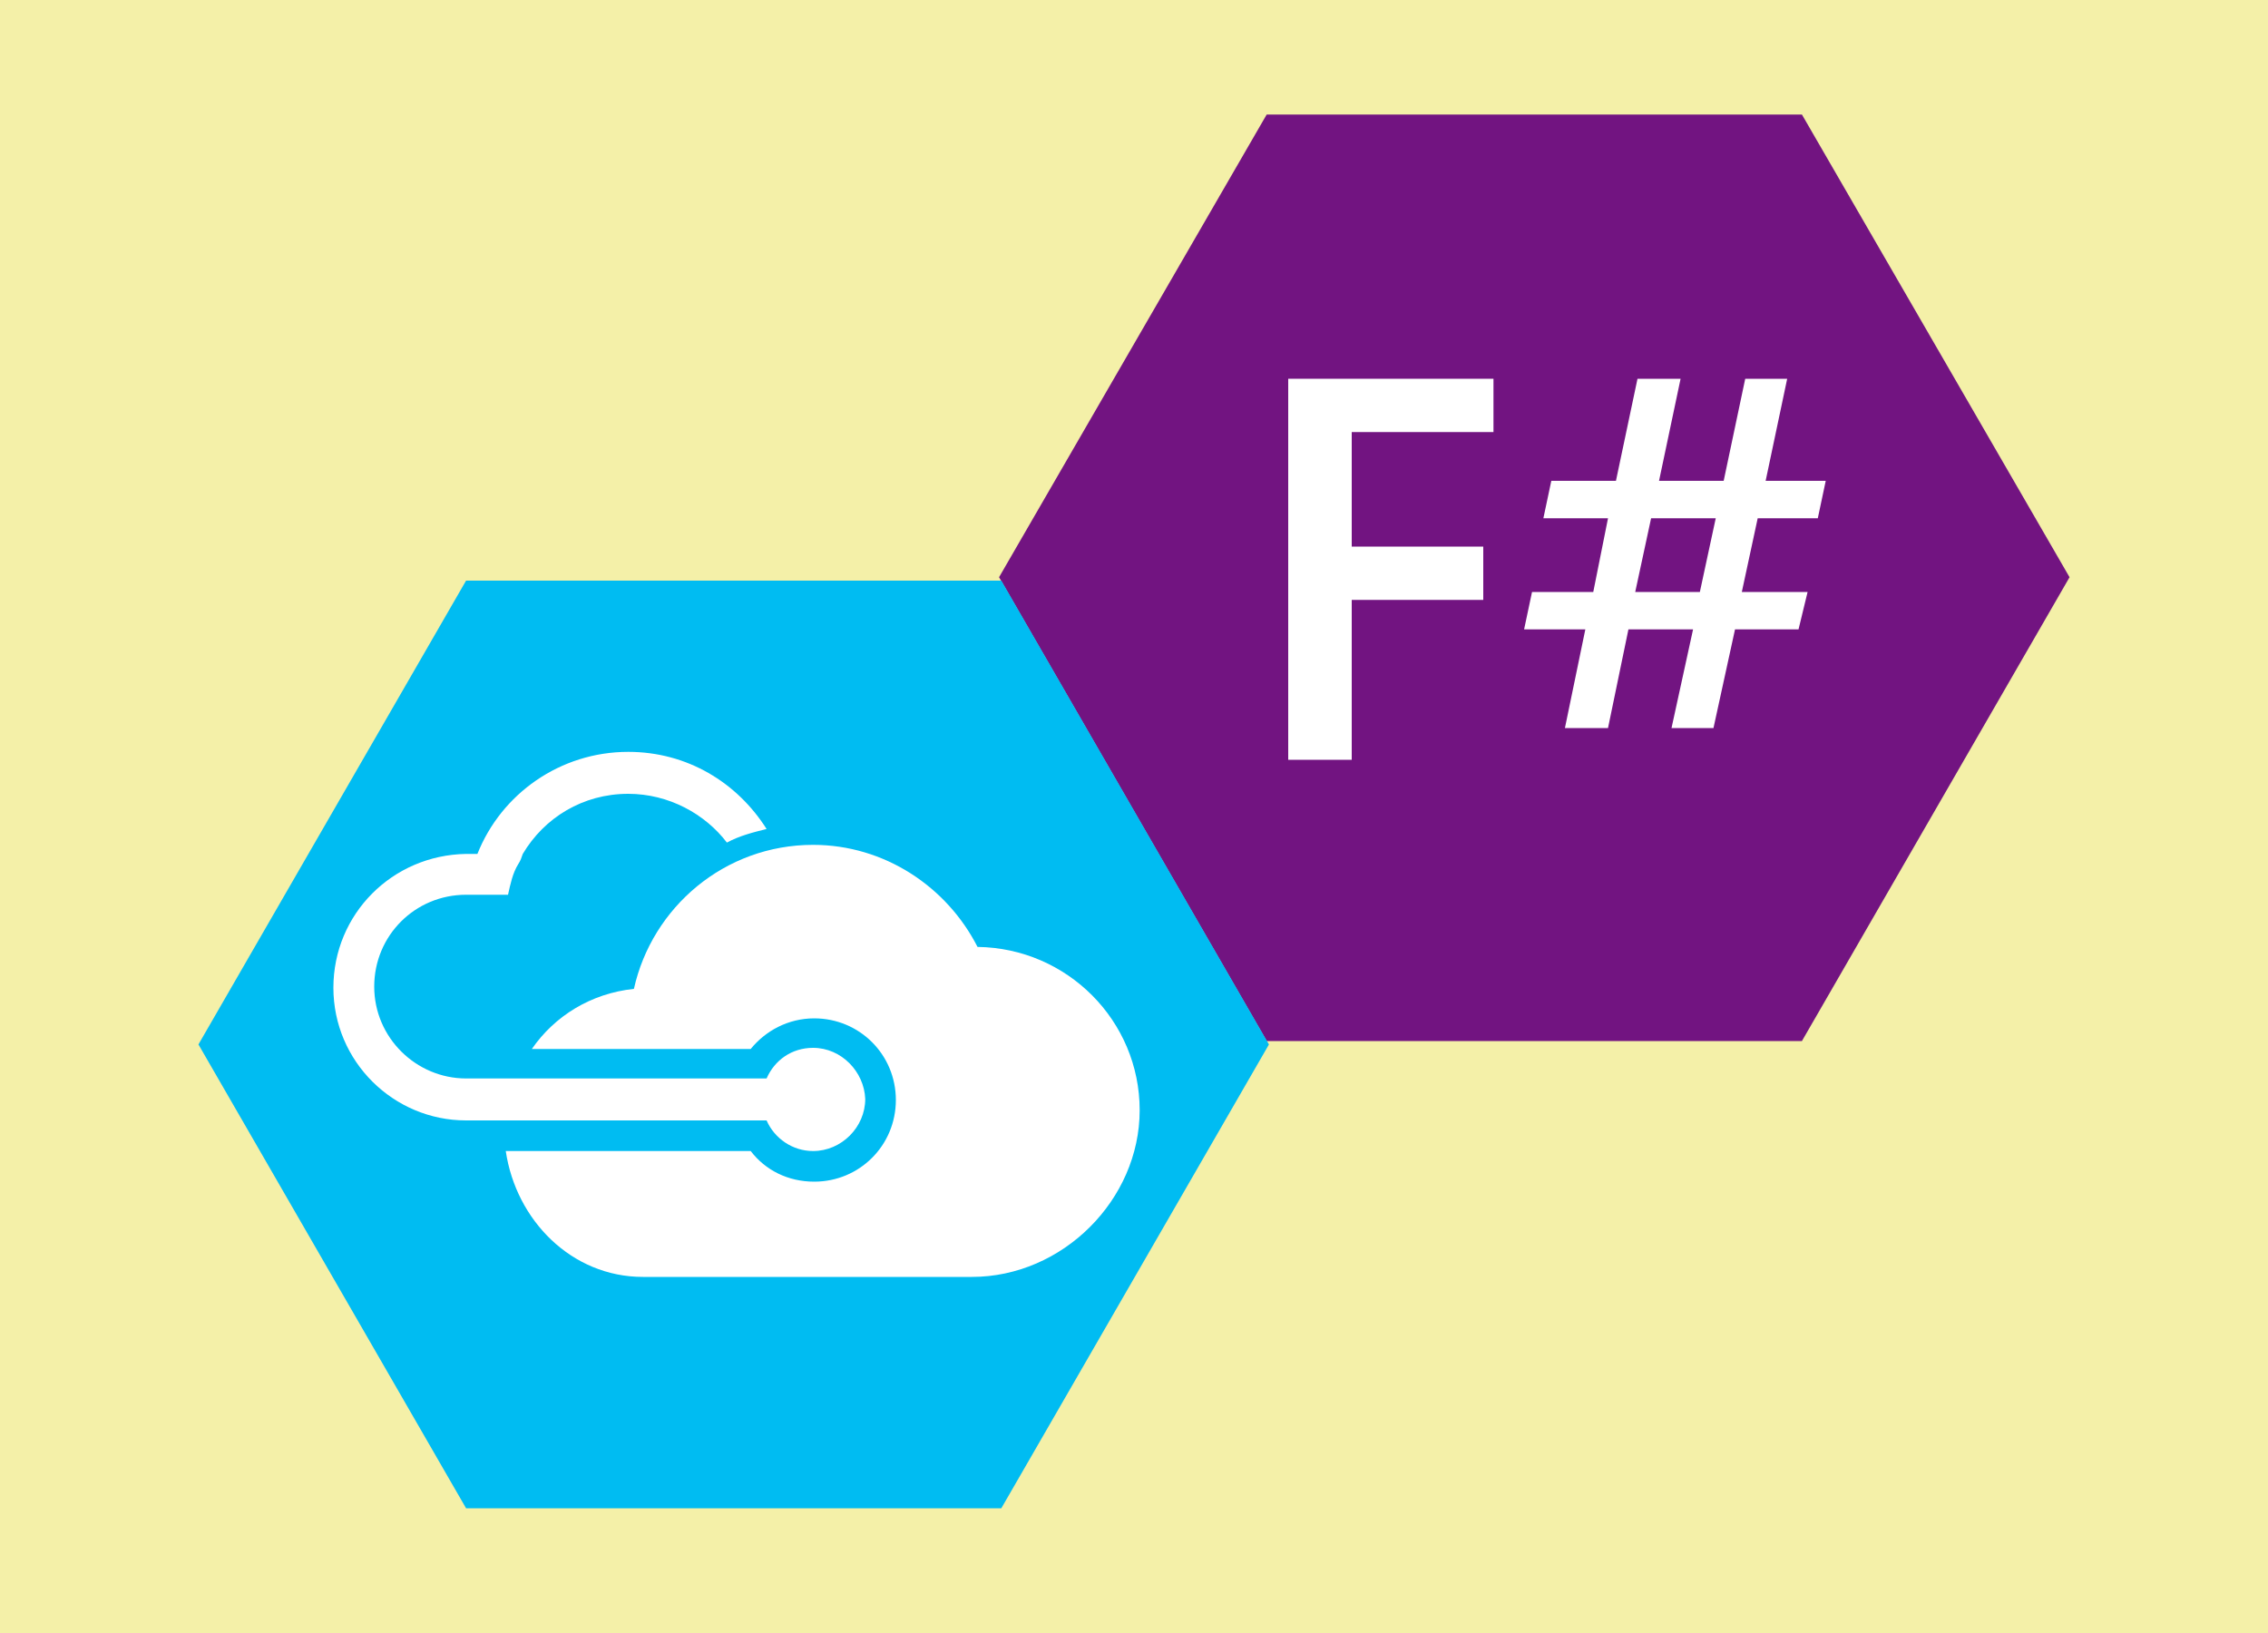
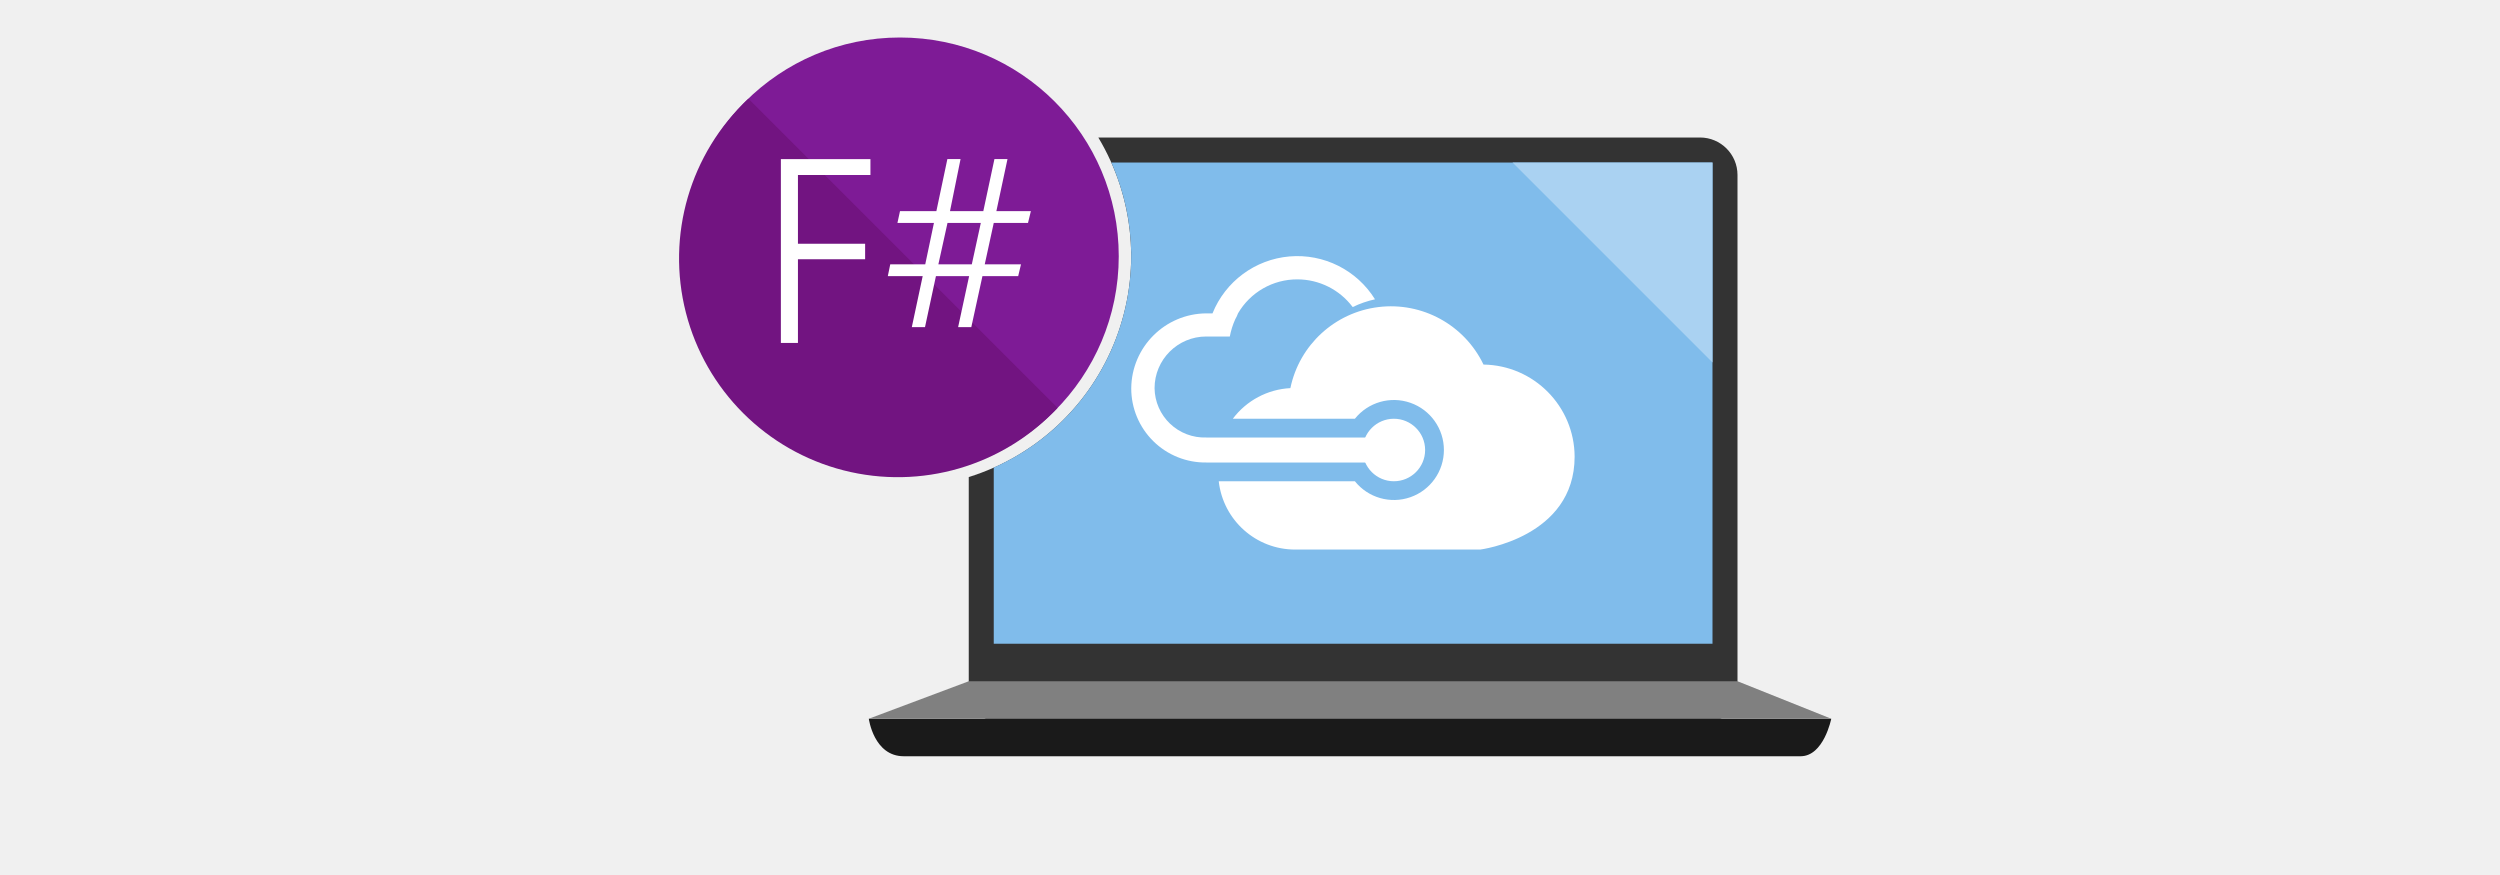
- <svg xmlns="http://www.w3.org/2000/svg" version="1.1" id="Layer_1" x="0px" y="0px" viewBox="0 0 200 144" style="enable-background:new 0 0 200 144;" xml:space="preserve">
-   <style type="text/css">
- 	.st0{opacity:0.3;fill:#B4A0FF;}
- 	.st1{fill:#E6E6E6;}
- 	.st2{fill:#2E2E2E;}
- 	.st3{fill:#08BBF1;}
- 	.st4{fill:#5D5F5E;}
- 	.st5{fill:#0BC8F4;}
- 	.st6{fill:#FFFFFF;}
- 	.st7{opacity:0.3;fill:#FFF100;}
- 	.st8{fill:#721481;}
- 	.st9{fill:#00BCF2;}
- 	.st10{opacity:0.3;fill:#00BCF2;}
- 	.st11{fill:#3E3E3E;}
- 	.st12{fill:#B8D432;}
- 	.st13{fill:#59B4D9;}
- 	.st14{opacity:0.3;fill:#BAD80A;}
- 	.st15{fill:#4889A8;}
- 	.st16{fill:#929090;}
- 	.st17{fill:#96BBCD;}
- 	.st18{fill:#3A5C71;}
- 	.st19{fill:#FAB516;}
- 	.st20{fill:#F5891F;}
- 	.st21{fill:#CB6D29;}
- 	.st22{fill:#757575;stroke:#757575;stroke-width:2;stroke-miterlimit:10;}
- </style>
-   <rect class="st7" width="200" height="144" />
-   <g>
-     <g>
-       <polygon class="st8" points="111.7,91.8 88.1,50.9 111.7,10.1 158.9,10.1 182.5,50.9 158.9,91.8   " />
-       <g>
-         <path class="st6" d="M131.8,38.1h-12.6v10.1h11.6v4.7h-11.6V67h-5.6V33.4h18.1V38.1z" />
-         <path class="st6" d="M161,42.4l-0.7,3.3H155l-1.4,6.5h5.8l-0.8,3.3H153l-1.9,8.7h-3.7l1.9-8.7h-5.7l-1.8,8.7H138l1.8-8.7h-5.4     l0.7-3.3h5.4l1.3-6.5h-5.7l0.7-3.3h5.7l1.9-9h3.8l-1.9,9h5.7l1.9-9h3.7l-1.9,9H161z M151.3,45.7h-5.7l-1.4,6.5h5.7L151.3,45.7z" />
-       </g>
-     </g>
-     <g>
-       <polygon class="st9" points="41.1,133 17.5,92.1 41.1,51.2 88.3,51.2 111.9,92.1 88.3,133   " />
-       <g id="Layer_1_6_">
-         <g id="Azure_5_">
-           <g>
-             <path class="st6" d="M71.7,92.4c-1.9,0-3.4,1.1-4.1,2.7H41.1l0,0c-4.4,0-8.1-3.6-8.1-8.1c0-4.5,3.6-8.1,8.1-8.1l0,0h0.1l0,0       h3.6c0.2-0.9,0.4-1.9,0.9-2.7c0.2-0.3,0.3-0.6,0.4-0.9c1.9-3.2,5.3-5.3,9.3-5.3c3.6,0,6.8,1.8,8.7,4.3c1.1-0.6,2.3-0.9,3.5-1.2       c-2.6-4.1-7-6.8-12.2-6.8c-6,0-11.2,3.7-13.3,9c0,0,0,0,0,0.1l0,0c0,0,0,0,0-0.1h-1c-6.5,0.1-11.7,5.3-11.7,11.8       s5.3,11.7,11.7,11.7h26.5c0.7,1.6,2.3,2.7,4.1,2.7c2.5,0,4.6-2.1,4.6-4.6C76.2,94.5,74.2,92.4,71.7,92.4z" />
-             <path class="st6" d="M85.7,112.6c8,0,14.8-6.8,14.8-14.7s-6.4-14.3-14.3-14.4c-2.7-5.3-8.2-9-14.5-9c-7.8,0-14.2,5.5-15.8,12.7       c-3.8,0.4-7,2.4-9,5.3h19.3c1.3-1.6,3.3-2.7,5.6-2.7c4,0,7.2,3.2,7.2,7.2c0,4-3.2,7.2-7.2,7.2c-2.3,0-4.3-1-5.6-2.7H44.6       c0.9,6.1,5.8,11.1,12.1,11.1L85.7,112.6L85.7,112.6z" />
-           </g>
-         </g>
-       </g>
-     </g>
-   </g>
+ <svg xmlns="http://www.w3.org/2000/svg" id="ICONS" viewBox="0 0 400 140">
+   <defs>
+     <style>.cls-1{fill:#b3b3b3;}.cls-2{fill:#333;}.cls-3{fill:#1a1a1a;}.cls-4{fill:gray;}.cls-5{fill:#80bceb;}.cls-6{fill:#aad2f2;}.cls-7{fill:#fff;}.cls-8{fill:#7e1b96;}.cls-9{fill:#721481;}</style>
+   </defs>
+   <rect class="cls-1" x="215" y="104" width="3" height="3" />
+   <path class="cls-2" d="M272,22H175.73A37,37,0,0,1,155,76.33V110a6,6,0,0,0,6,6H272a6,6,0,0,0,6-6V28A6,6,0,0,0,272,22Z" />
+   <path class="cls-3" d="M288.09,121H144.6c-4.8,0-5.59-6-5.59-6H293S291.81,121,288.09,121Z" />
+   <polygon class="cls-4" points="139 115 155 109 278 109 293 115 139 115" />
+   <path class="cls-5" d="M177.81,26A37,37,0,0,1,159,74.81V103H274V26Z" />
+   <polygon class="cls-6" points="274 26 274 58 242 26 274 26" />
+   <path class="cls-7" d="M237.36,58.33a16.43,16.43,0,0,0-30.9,3.77,12.3,12.3,0,0,0-9.21,4.9h19.53a8,8,0,1,1,0,10H195a12.29,12.29,0,0,0,12.24,10.93h29.6S251.94,86,251.94,73.06A14.8,14.8,0,0,0,237.36,58.33Z" />
+   <circle class="cls-7" cx="223.02" cy="72" r="5" />
+   <path class="cls-7" d="M219.63,70H193a8,8,0,0,1-8.27-7.89A8.27,8.27,0,0,1,193,53.84h3.77a12.19,12.19,0,0,1,.87-2.76,5.47,5.47,0,0,0,.44-.94,10.94,10.94,0,0,1,9.5-5.44,11.06,11.06,0,0,1,8.85,4.43A15.89,15.89,0,0,1,220,47.89a14.63,14.63,0,0,0-26,2.25h-1a12.09,12.09,0,0,0-12,12A11.85,11.85,0,0,0,193,74h26.65Z" />
+   <circle class="cls-8" cx="144" cy="41" r="35" />
+   <path class="cls-9" d="M119.74,15.79a35,35,0,1,0,49.47,49.47Z" />
+   <path class="cls-7" d="M127.67,28V39h10.75v2.48H127.67V54.87h-2.73V25.46h14.33V28Z" />
+   <path class="cls-7" d="M164.48,35.67H159l-1.44,6.62h5.8l-.45,1.89h-5.72l-1.78,8.16h-2.11l1.76-8.16h-5.31L148,52.34h-2.11l1.74-8.16h-5.58l.39-1.89h5.6l1.39-6.62h-5.84l.41-1.89h5.82l1.76-8.33h2.11L152,33.78h5.33l1.78-8.33h2.09l-1.78,8.33h5.52Zm-12.88,0-1.46,6.62h5.35l1.44-6.62Z" />
</svg>
